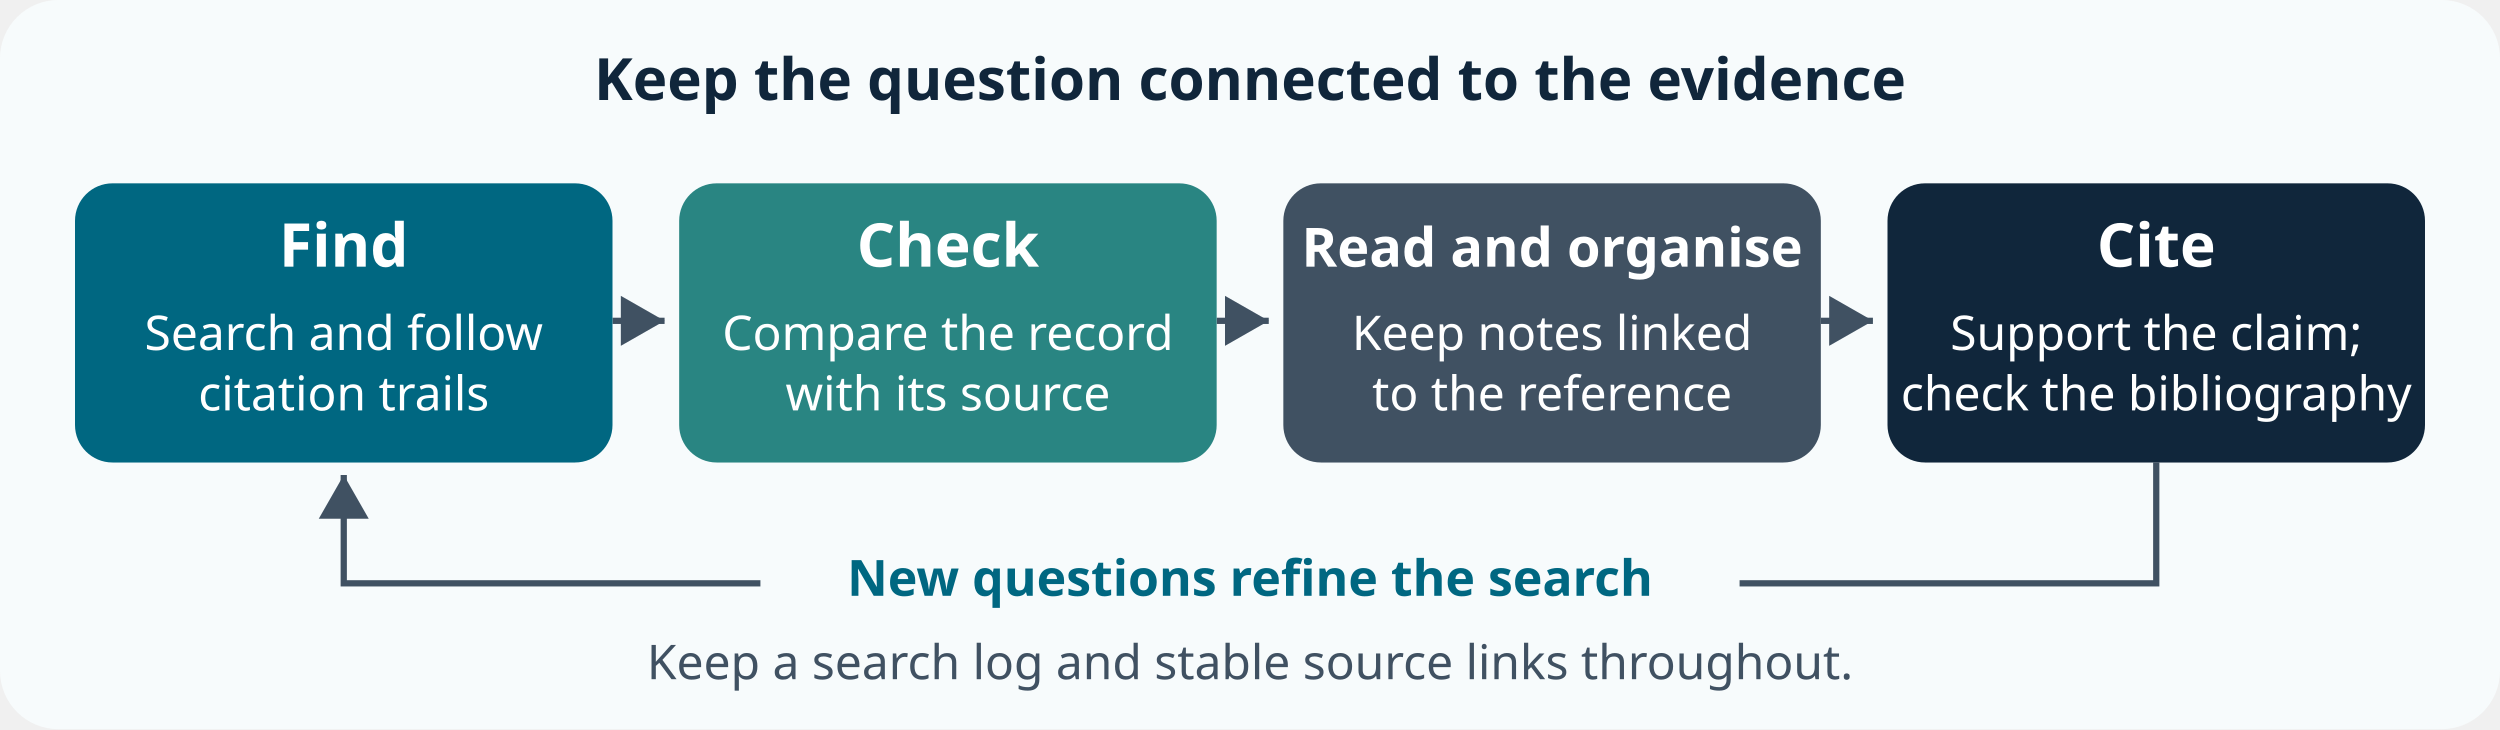
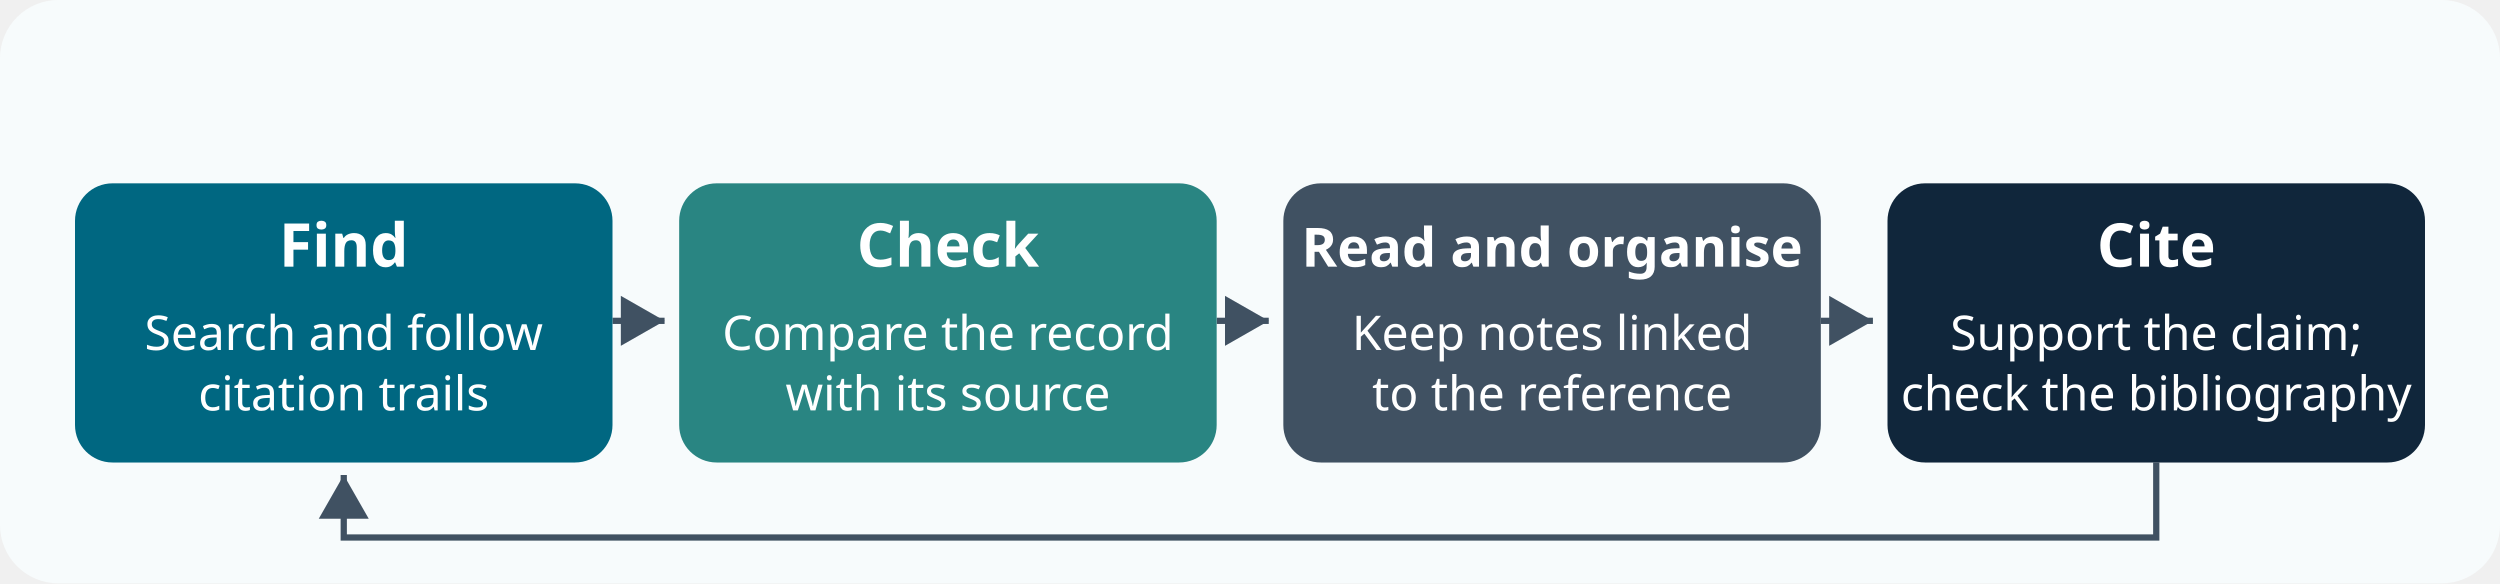
- <svg xmlns="http://www.w3.org/2000/svg" width="1200" height="350" viewBox="0 0 1200 350" role="img" aria-labelledby="title desc">
+ <svg xmlns="http://www.w3.org/2000/svg" width="1200" height="280" viewBox="0 0 1200 280" role="img" aria-labelledby="title desc">
  <defs>
    <marker id="arrow" markerWidth="10" markerHeight="10" refX="8" refY="5" orient="auto">
      <path d="M1 1 L8 5 L1 9 Z" fill="#405162" />
    </marker>
  </defs>
-   <rect width="1200" height="350" rx="28" fill="#f7fbfc" />
+   <rect width="1200" height="280" rx="28" fill="#f7fbfc" />
  <g font-family="sans-serif" text-anchor="middle">
-     <text x="600" y="48" font-size="28" font-weight="700" fill="#10263b">Keep the question connected to the evidence</text>
    <g fill="none" stroke="#405162" stroke-width="3" marker-end="url(#arrow)">
      <path d="M294 154 H319" />
      <path d="M584 154 H609" />
      <path d="M874 154 H899" />
-       <path d="M1035 222 V280 H165 V228" />
+       <path d="M1035 222 V258 H165 V228" />
    </g>
    <rect x="36" y="88" width="258" height="134" rx="18" fill="#006781" />
    <rect x="326" y="88" width="258" height="134" rx="18" fill="#298582" />
    <rect x="616" y="88" width="258" height="134" rx="18" fill="#405162" />
    <rect x="906" y="88" width="258" height="134" rx="18" fill="#10263b" />
    <g fill="#ffffff">
      <text x="165" y="128" font-size="29" font-weight="700">Find</text>
      <text x="165" y="168" font-size="23">Search and follow</text>
      <text x="165" y="197" font-size="23">citation trails</text>
      <text x="455" y="128" font-size="29" font-weight="700">Check</text>
      <text x="455" y="168" font-size="23">Compare the record</text>
      <text x="455" y="197" font-size="23">with its source</text>
      <text x="745" y="128" font-size="26" font-weight="700">Read and organise</text>
      <text x="745" y="168" font-size="23">Keep notes linked</text>
      <text x="745" y="197" font-size="23">to the reference</text>
      <text x="1035" y="128" font-size="29" font-weight="700">Cite</text>
      <text x="1035" y="168" font-size="23">Support the claim;</text>
      <text x="1035" y="197" font-size="23">check the bibliography</text>
    </g>
-     <rect x="365" y="261" width="470" height="38" rx="12" fill="#f7fbfc" />
-     <text x="600" y="286" font-size="24" font-weight="700" fill="#006781">New questions refine the search</text>
-     <text x="600" y="326" font-size="23" fill="#405162">Keep a search log and stable source links throughout.</text>
  </g>
</svg>
